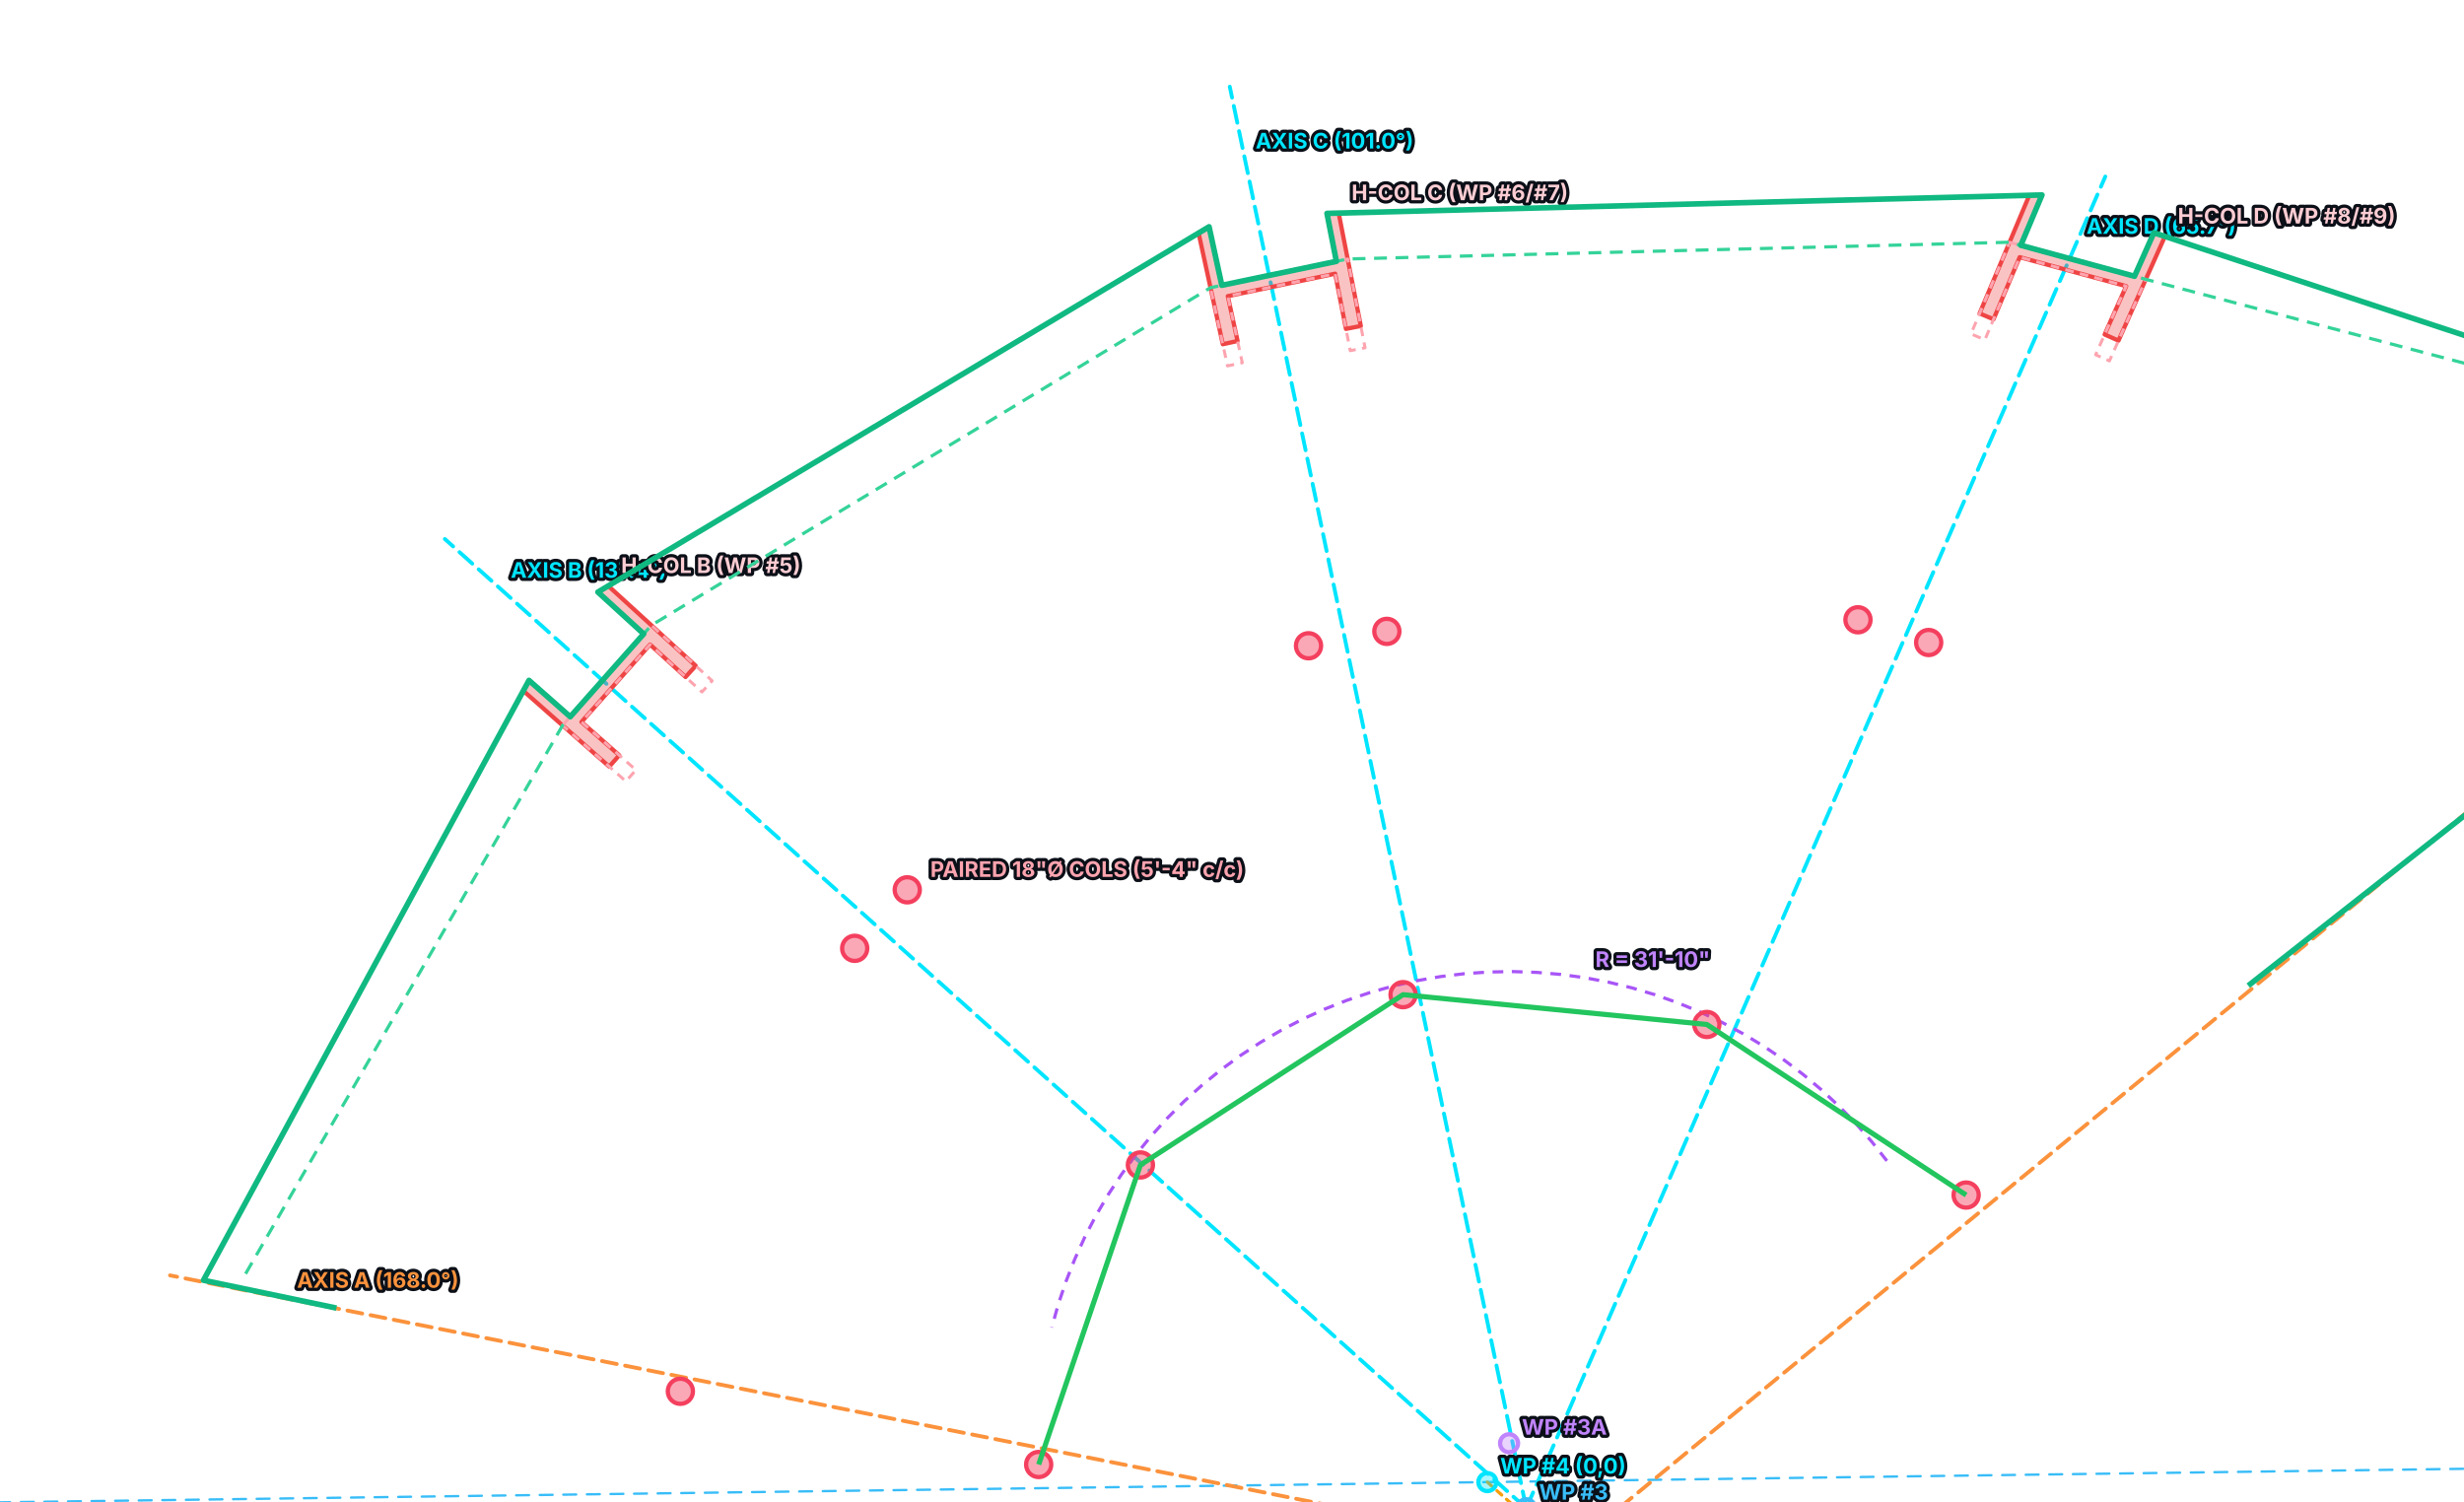
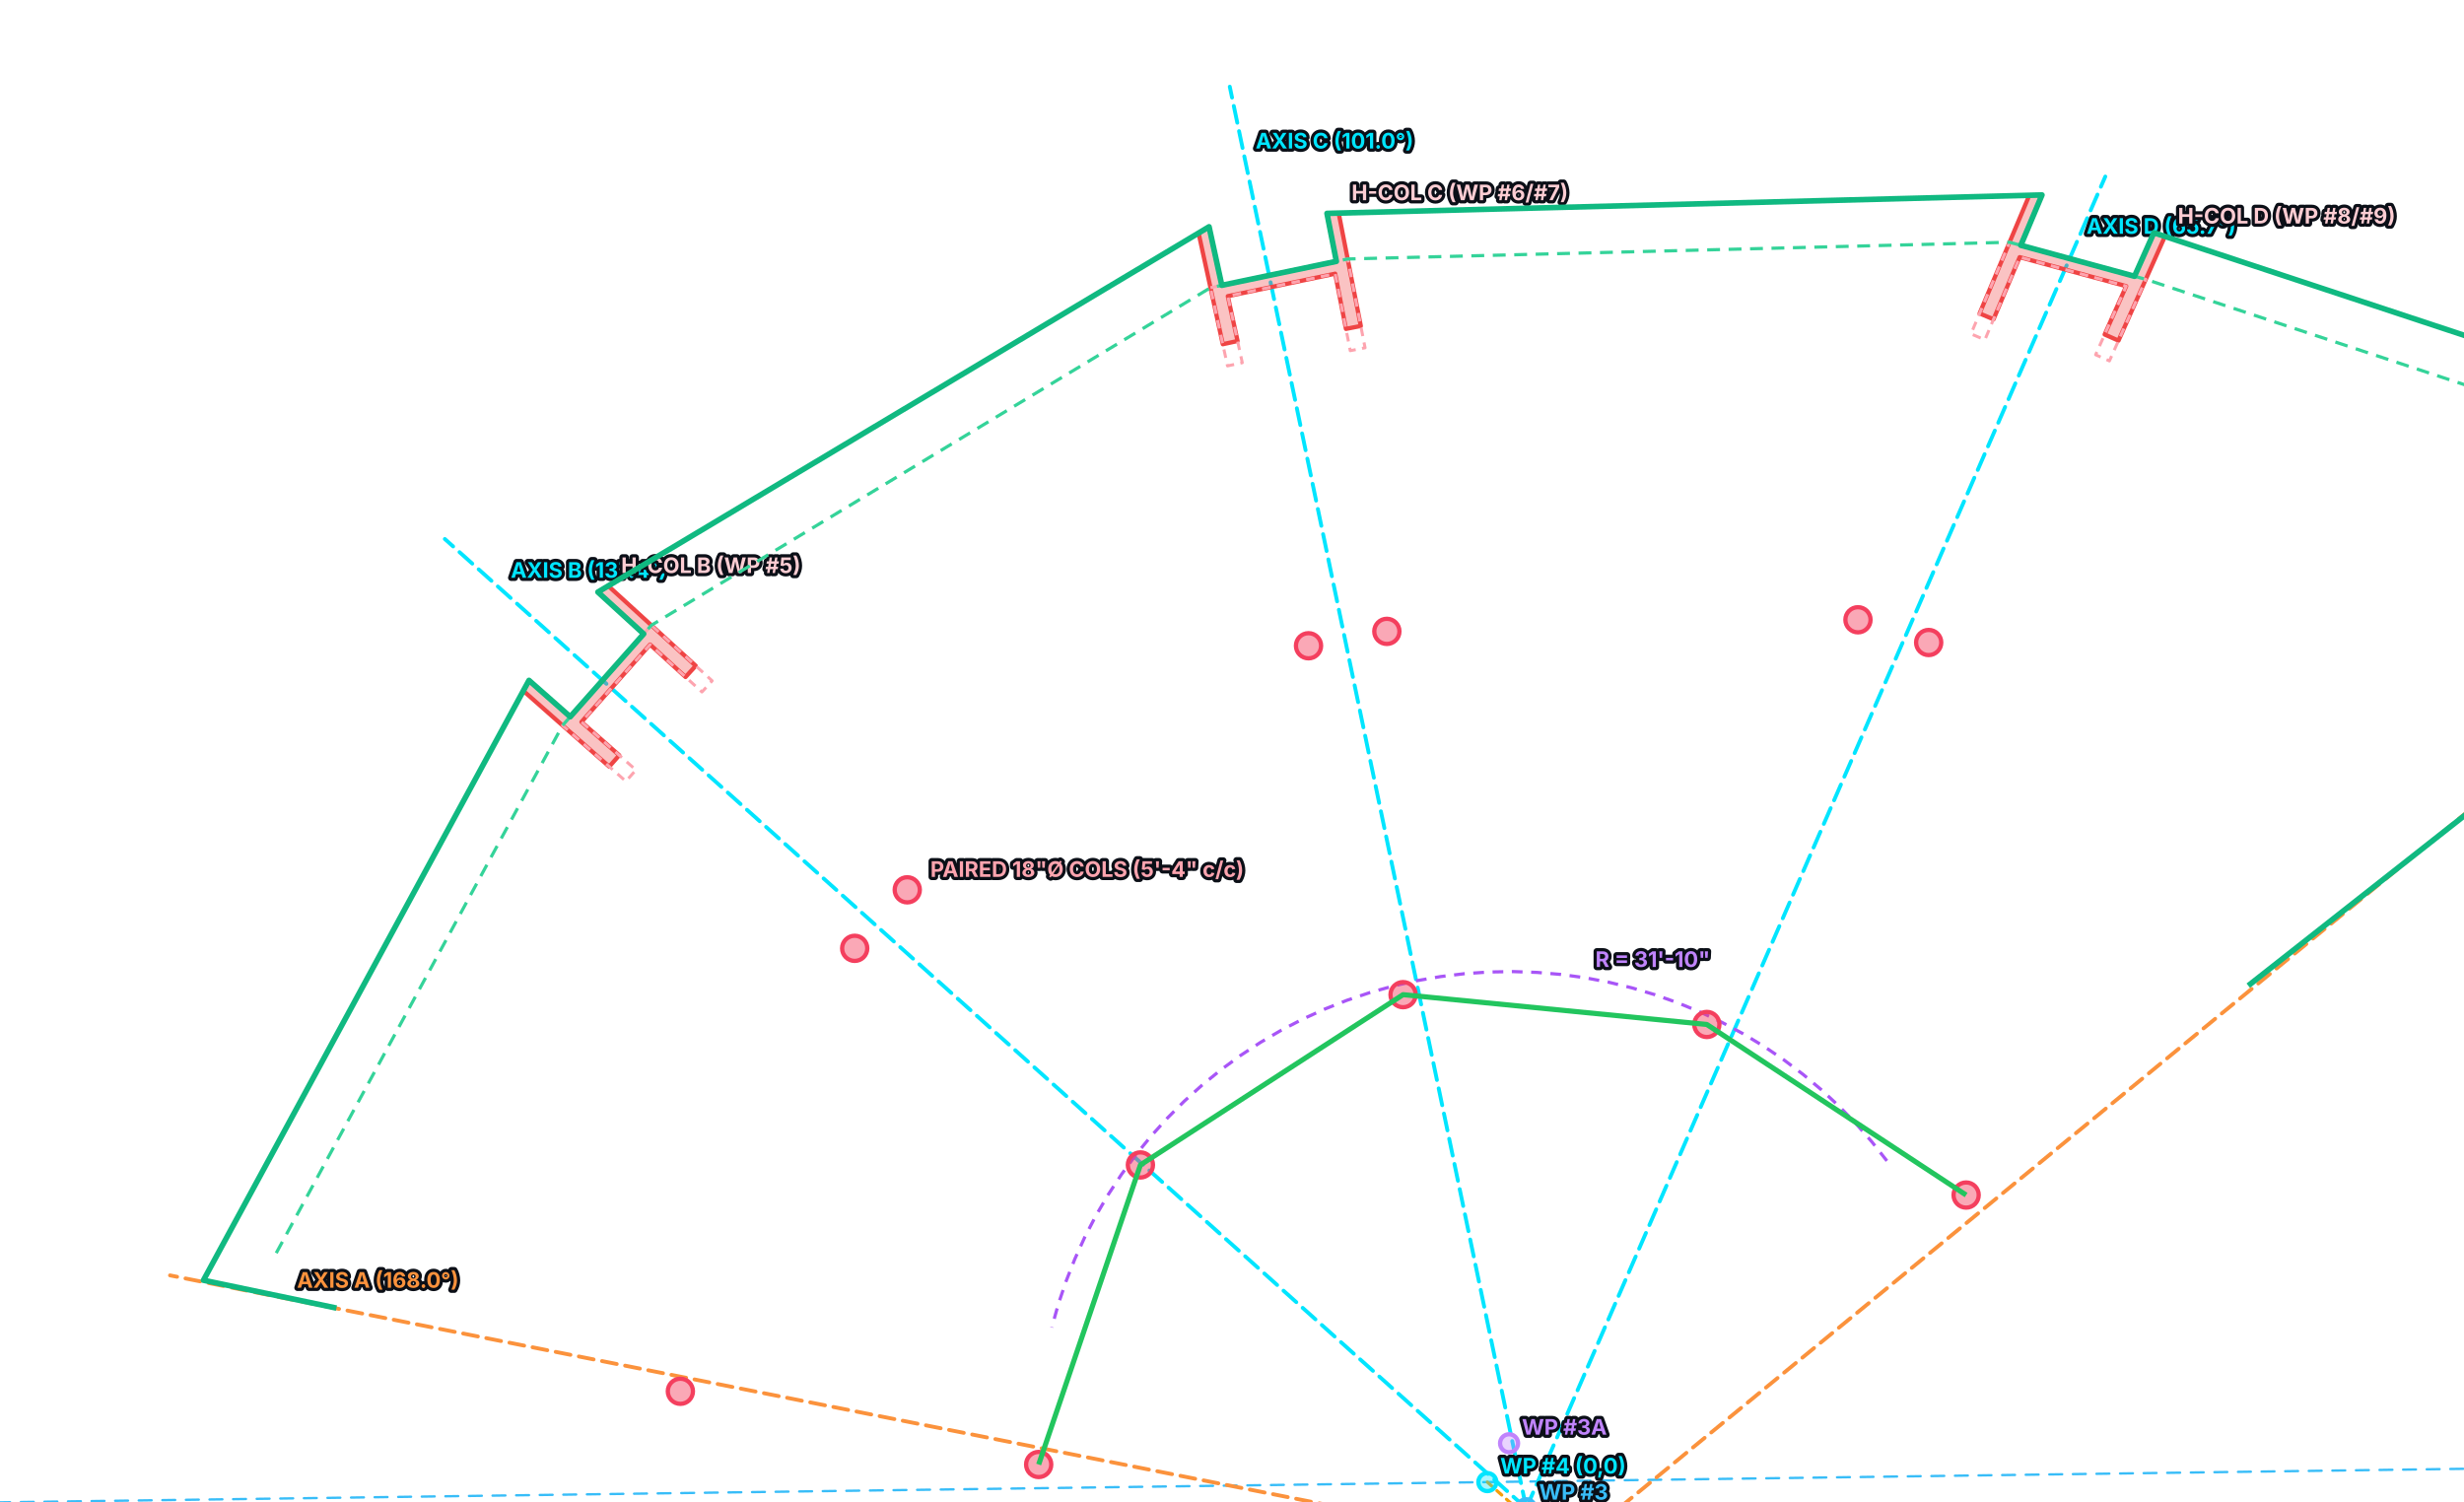
<svg xmlns="http://www.w3.org/2000/svg" viewBox="0 0 1149 700" width="1149" height="700" class="aalto-vector-svg">
  <g class="vec-layer" data-layer="regulating">
    <line x1="-232.27" y1="703.75" x2="1370.70" y2="681.93" stroke="#38bdf8" stroke-width="1.1" stroke-dasharray="6,5" stroke-linecap="round" />
    <line x1="711.71" y1="703.34" x2="207.44" y2="251.36" stroke="#00e5ff" stroke-width="1.8" stroke-dasharray="8,4" stroke-linecap="round" />
    <text x="238.17" y="269.42" fill="#00e5ff" font-family="Inter, monospace, sans-serif" font-size="10" font-weight="700" paint-order="stroke" stroke="#0b0f17" stroke-width="3" stroke-linejoin="round">AXIS B (137.4°)</text>
    <line x1="711.71" y1="703.34" x2="573.46" y2="40.42" stroke="#00e5ff" stroke-width="1.8" stroke-dasharray="8,4" stroke-linecap="round" />
    <text x="585.52" y="69.25" fill="#00e5ff" font-family="Inter, monospace, sans-serif" font-size="10" font-weight="700" paint-order="stroke" stroke="#0b0f17" stroke-width="3" stroke-linejoin="round">AXIS C (101.0°)</text>
    <line x1="711.71" y1="703.34" x2="981.74" y2="82.33" stroke="#00e5ff" stroke-width="1.8" stroke-dasharray="8,4" stroke-linecap="round" />
    <text x="972.96" y="109.01" fill="#00e5ff" font-family="Inter, monospace, sans-serif" font-size="10" font-weight="700" paint-order="stroke" stroke="#0b0f17" stroke-width="3" stroke-linejoin="round">AXIS D (65.7°)</text>
    <line x1="693.58" y1="691.15" x2="729.96" y2="723.83" stroke="#f59e0b" stroke-width="1.5" stroke-dasharray="3,3" stroke-linecap="round" />
    <line x1="729.96" y1="723.83" x2="79.28" y2="594.75" stroke="#fb923c" stroke-width="1.8" stroke-dasharray="7,4" stroke-linecap="round" />
    <text x="138.50" y="600.51" fill="#fb923c" font-family="Inter, monospace, sans-serif" font-size="10" font-weight="700" paint-order="stroke" stroke="#0b0f17" stroke-width="3" stroke-linejoin="round">AXIS A (168.0°)</text>
    <line x1="729.96" y1="723.83" x2="1360.21" y2="206.50" stroke="#fb923c" stroke-width="1.8" stroke-dasharray="7,4" stroke-linecap="round" />
    <text x="1322.48" y="236.57" fill="#fb923c" font-family="Inter, monospace, sans-serif" font-size="10" font-weight="700" paint-order="stroke" stroke="#0b0f17" stroke-width="3" stroke-linejoin="round">AXIS E (38.6°)</text>
    <polyline points="879.88,541.34 872.91,532.50 865.50,524.03 857.67,515.95 849.43,508.28 840.82,501.04 831.84,494.25 822.53,487.93 812.90,482.10 802.99,476.76 792.82,471.94 782.42,467.65 771.81,463.89 761.03,460.68 750.09,458.02 739.03,455.93 727.88,454.41 716.66,453.46 705.42,453.08 694.16,453.28 682.94,454.06 671.76,455.41 660.67,457.33 649.70,459.81 638.86,462.85 628.19,466.44 617.73,470.57 607.48,475.24 597.49,480.42 587.78,486.10 578.37,492.27 569.29,498.92 560.56,506.02 552.20,513.56 544.24,521.52 536.70,529.88 529.60,538.61 522.95,547.69 516.77,557.10 511.09,566.81 505.90,576.80 501.24,587.04 497.11,597.51 493.51,608.17 490.47,619.01" fill="none" stroke="#a855f7" stroke-width="1.5" stroke-dasharray="5,4" stroke-linejoin="round" />
    <text x="743.94" y="450.92" fill="#c084fc" font-family="Inter, monospace, sans-serif" font-size="10" font-weight="700" paint-order="stroke" stroke="#0b0f17" stroke-width="3" stroke-linejoin="round">R = 31'-10"</text>
    <circle cx="693.58" cy="691.15" r="4.20" fill="#00e5ff" fill-opacity="0.35" stroke="#00e5ff" stroke-width="2.0" />
    <text x="699.58" y="687.15" fill="#00e5ff" font-family="Inter, monospace, sans-serif" font-size="10" font-weight="700" paint-order="stroke" stroke="#0b0f17" stroke-width="3" stroke-linejoin="round">WP #4 (0,0)</text>
    <circle cx="711.71" cy="703.34" r="4.20" fill="#38bdf8" fill-opacity="0.35" stroke="#38bdf8" stroke-width="2.0" />
    <text x="717.71" y="699.34" fill="#38bdf8" font-family="Inter, monospace, sans-serif" font-size="10" font-weight="700" paint-order="stroke" stroke="#0b0f17" stroke-width="3" stroke-linejoin="round">WP #3</text>
    <circle cx="703.70" cy="673.04" r="4.20" fill="#c084fc" fill-opacity="0.35" stroke="#c084fc" stroke-width="2.0" />
    <text x="709.70" y="669.04" fill="#c084fc" font-family="Inter, monospace, sans-serif" font-size="10" font-weight="700" paint-order="stroke" stroke="#0b0f17" stroke-width="3" stroke-linejoin="round">WP #3A</text>
  </g>
  <g class="vec-layer" data-layer="structure">
    <polygon points="244.03,322.14 246.67,317.28 265.91,334.25 300.16,295.61 278.81,276.10 283.64,273.22 324.43,310.49 319.68,315.70 303.14,300.58 271.15,336.67 288.76,352.20 284.10,357.49" fill="#ef4444" fill-opacity="0.32" stroke="#ef4444" stroke-width="2.0" stroke-linejoin="round" />
    <polygon points="558.92,108.67 563.80,105.75 569.75,133.05 623.17,121.88 618.79,99.51 624.25,99.37 634.56,152.01 627.64,153.37 622.61,127.64 572.55,138.11 577.10,159.02 570.21,160.52" fill="#ef4444" fill-opacity="0.32" stroke="#ef4444" stroke-width="2.0" stroke-linejoin="round" />
    <polygon points="946.30,91.07 952.21,90.92 942.33,114.40 995.35,128.83 1004.39,108.54 1009.54,110.24 987.88,158.84 981.44,155.98 991.48,133.44 941.80,119.93 929.61,148.90 923.12,146.16" fill="#ef4444" fill-opacity="0.32" stroke="#ef4444" stroke-width="2.0" stroke-linejoin="round" />
    <circle cx="484.35" cy="682.94" r="5.87" fill="#f43f5e" fill-opacity="0.45" stroke="#f43f5e" stroke-width="2.0" />
    <circle cx="531.79" cy="543.25" r="5.87" fill="#f43f5e" fill-opacity="0.45" stroke="#f43f5e" stroke-width="2.0" />
    <circle cx="654.27" cy="463.84" r="5.87" fill="#f43f5e" fill-opacity="0.45" stroke="#f43f5e" stroke-width="2.0" />
    <circle cx="795.92" cy="477.74" r="5.87" fill="#f43f5e" fill-opacity="0.45" stroke="#f43f5e" stroke-width="2.0" />
    <circle cx="916.84" cy="557.29" r="5.87" fill="#f43f5e" fill-opacity="0.45" stroke="#f43f5e" stroke-width="2.0" />
    <circle cx="317.27" cy="648.80" r="5.87" fill="#f43f5e" fill-opacity="0.45" stroke="#f43f5e" stroke-width="2.0" />
    <circle cx="398.56" cy="442.24" r="5.87" fill="#f43f5e" fill-opacity="0.45" stroke="#f43f5e" stroke-width="2.0" />
    <circle cx="423.07" cy="414.95" r="5.87" fill="#f43f5e" fill-opacity="0.45" stroke="#f43f5e" stroke-width="2.0" />
    <circle cx="610.18" cy="301.14" r="5.87" fill="#f43f5e" fill-opacity="0.45" stroke="#f43f5e" stroke-width="2.0" />
    <circle cx="646.71" cy="294.43" r="5.87" fill="#f43f5e" fill-opacity="0.45" stroke="#f43f5e" stroke-width="2.0" />
    <circle cx="866.40" cy="289.02" r="5.87" fill="#f43f5e" fill-opacity="0.45" stroke="#f43f5e" stroke-width="2.0" />
    <circle cx="899.37" cy="299.62" r="5.87" fill="#f43f5e" fill-opacity="0.45" stroke="#f43f5e" stroke-width="2.0" />
    <polygon points="262.33,338.28 303.74,291.58 332.09,317.48 327.33,322.69 303.14,300.58 271.15,336.67 296.54,359.06 291.87,364.35" fill="none" stroke="#fda4af" stroke-width="1.4" stroke-dasharray="4,3" stroke-linejoin="round" />
    <polygon points="564.47,134.16 628.44,120.77 636.55,162.18 629.64,163.54 622.61,127.64 572.55,138.11 579.30,169.15 572.41,170.64" fill="none" stroke="#fda4af" stroke-width="1.4" stroke-dasharray="4,3" stroke-linejoin="round" />
    <polygon points="937.08,112.97 1000.62,130.26 983.66,168.31 977.22,165.44 991.48,133.44 941.80,119.93 925.59,158.45 919.10,155.72" fill="none" stroke="#fda4af" stroke-width="1.4" stroke-dasharray="4,3" stroke-linejoin="round" />
    <text x="433.83" y="408.91" fill="#fda4af" font-family="Inter, monospace, sans-serif" font-size="10" font-weight="700" paint-order="stroke" stroke="#0b0f17" stroke-width="3" stroke-linejoin="round">PAIRED 18"Ø COLS (5'-4" c/c)</text>
    <text x="289.64" y="267.22" fill="#fecdd3" font-family="Inter, monospace, sans-serif" font-size="10" font-weight="700" paint-order="stroke" stroke="#0b0f17" stroke-width="3" stroke-linejoin="round">H-COL B (WP #5)</text>
    <text x="630.25" y="93.37" fill="#fecdd3" font-family="Inter, monospace, sans-serif" font-size="10" font-weight="700" paint-order="stroke" stroke="#0b0f17" stroke-width="3" stroke-linejoin="round">H-COL C (WP #6/#7)</text>
    <text x="1015.54" y="104.24" fill="#fecdd3" font-family="Inter, monospace, sans-serif" font-size="10" font-weight="700" paint-order="stroke" stroke="#0b0f17" stroke-width="3" stroke-linejoin="round">H-COL D (WP #8/#9)</text>
  </g>
  <g class="vec-layer" data-layer="walls">
-     <polyline points="114.53,593.99 262.33,338.28 303.74,291.58 564.47,134.16 628.44,120.77 937.08,112.97 1000.62,130.26 1309.01,211.47" fill="none" stroke="#34d399" stroke-width="1.5" stroke-dasharray="6,4" stroke-linejoin="round" />
+     <polyline points="128.81,584.36 262.33,338.28 303.74,291.58 564.47,134.16 628.44,120.77 937.08,112.97 1000.62,130.26 1303.85,230.51" fill="none" stroke="#34d399" stroke-width="1.5" stroke-dasharray="6,4" stroke-linejoin="round" />
    <polyline points="156.90,610.00 94.87,597.02 244.03,322.14 246.67,317.28 265.91,334.25 300.16,295.61 278.81,276.10 283.64,273.22 558.92,108.67 563.80,105.75 569.75,133.05 623.17,121.88 618.79,99.51 624.25,99.37 946.30,91.07 952.21,90.92 942.33,114.40 995.35,128.83 1004.39,108.54 1009.54,110.24 1349.59,222.66 1048.40,459.65" fill="none" stroke="#10b981" stroke-width="2.6" stroke-linejoin="round" />
    <polyline points="484.35,682.94 531.79,543.25 654.27,463.84 795.92,477.74 916.84,557.29" fill="none" stroke="#22c55e" stroke-width="2.4" stroke-linejoin="round" />
  </g>
</svg>
